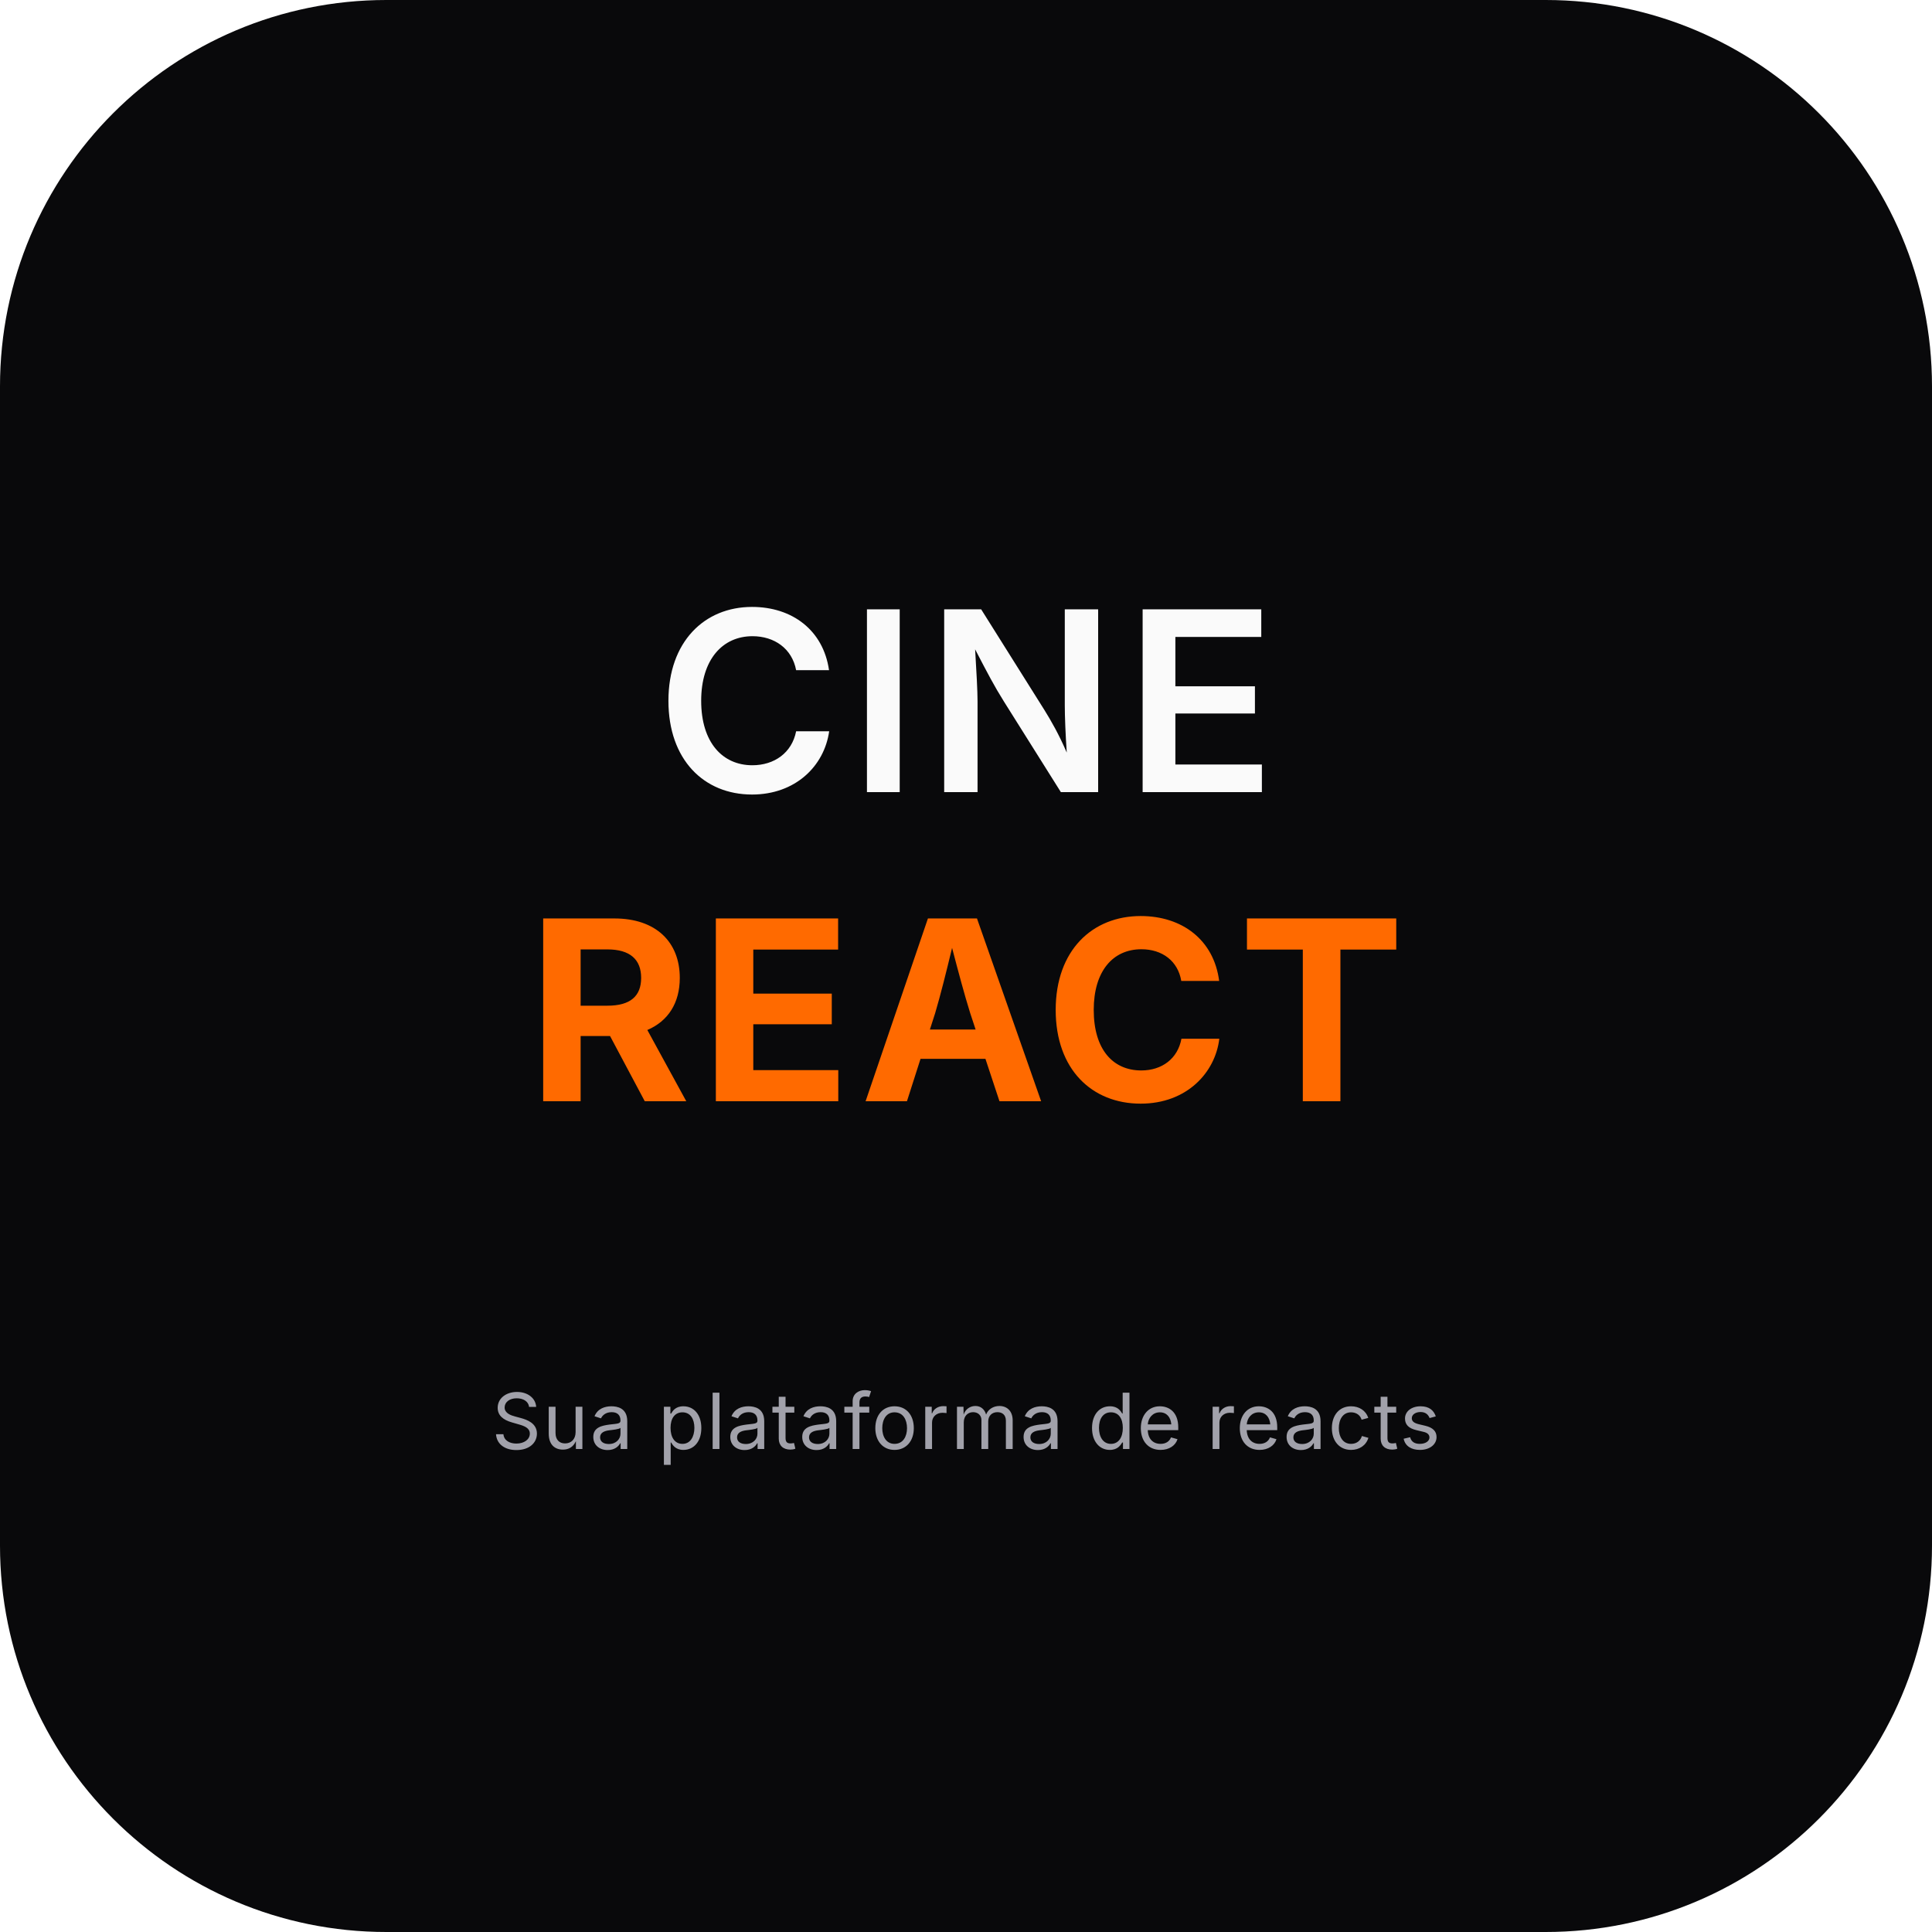
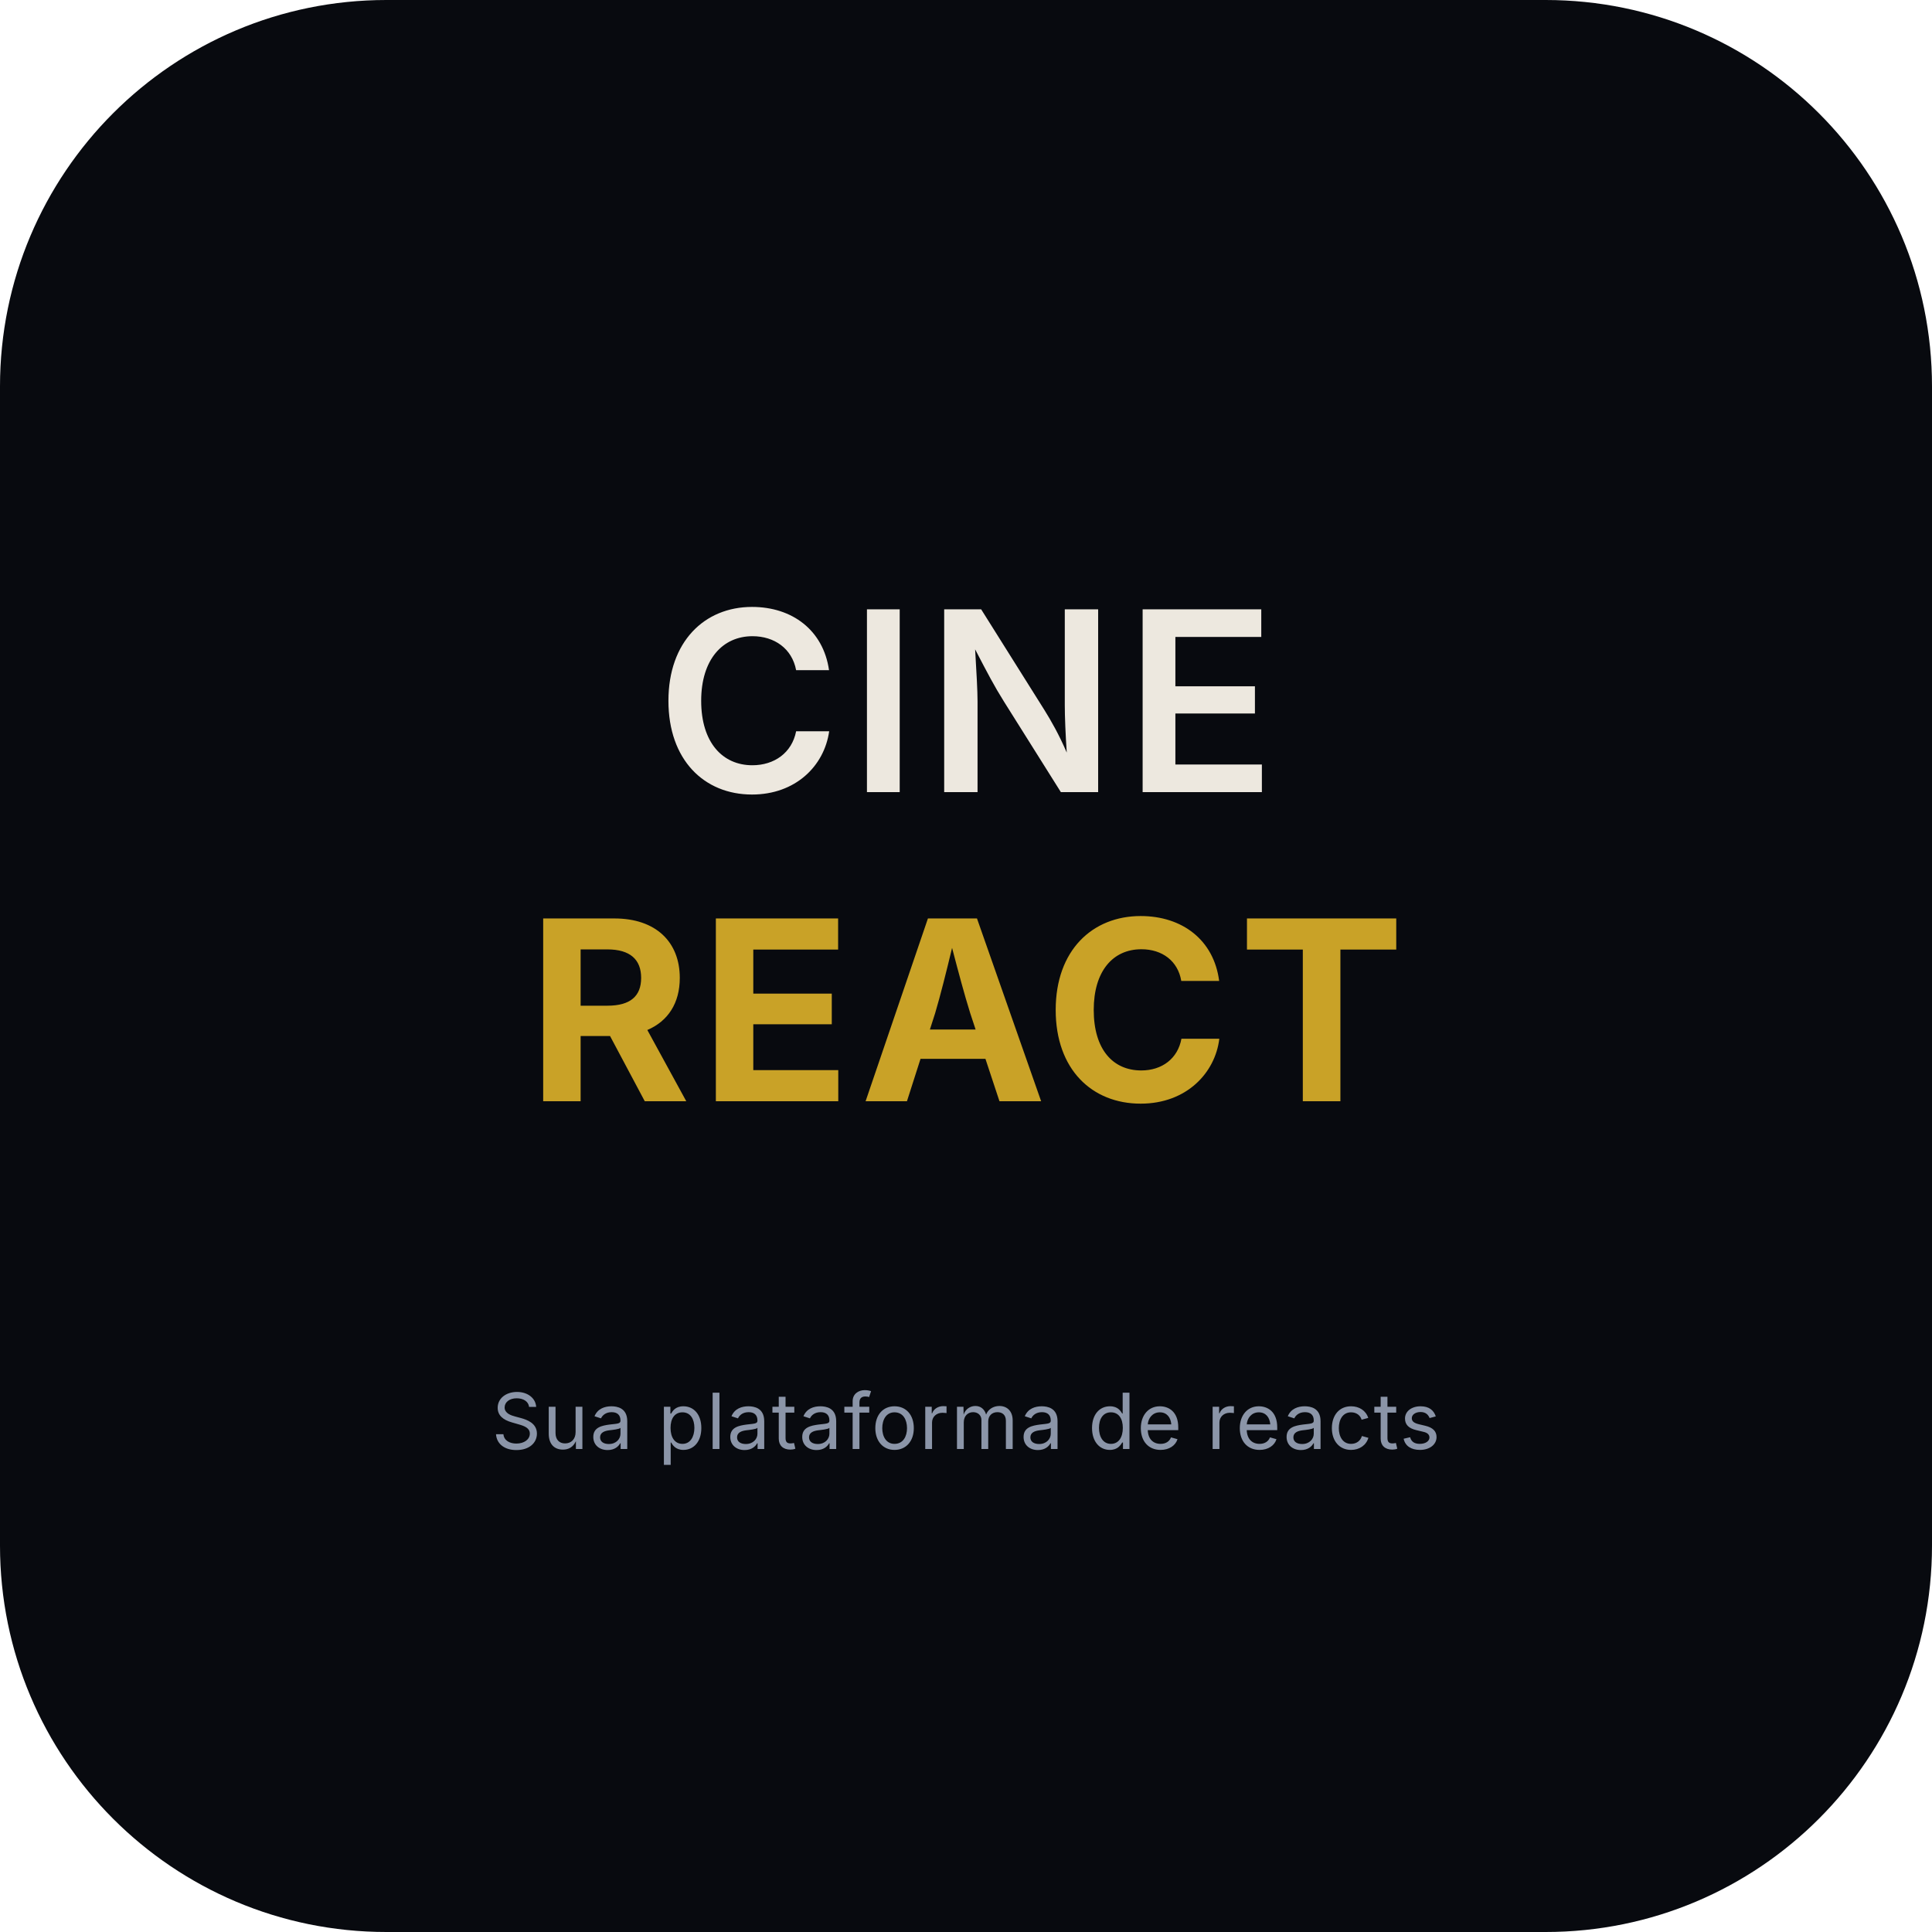
<svg xmlns="http://www.w3.org/2000/svg" viewBox="0 0 200 200" width="512" height="512">
-   <rect width="200" height="200" rx="40" fill="#09090b" />
-   <text x="100" y="82" text-anchor="middle" font-family="Plus Jakarta Sans, Inter, Arial, sans-serif" font-weight="600" font-size="26" fill="#fafafa" letter-spacing="0.8">CINE</text>
-   <text x="100" y="114" text-anchor="middle" font-family="Plus Jakarta Sans, Inter, Arial, sans-serif" font-weight="700" font-size="26" fill="#ff6a00" letter-spacing="0.8">REACT</text>
-   <text x="100" y="150" text-anchor="middle" font-family="Inter, Arial, sans-serif" font-weight="400" font-size="8" fill="#a1a1aa" letter-spacing="0.15">Sua plataforma de reacts</text>
+   <rect width="200" height="200" rx="40" fill="#080a0f" />
+   <text x="100" y="82" text-anchor="middle" font-family="Plus Jakarta Sans, Inter, Arial, sans-serif" font-weight="600" font-size="26" fill="#ede8df" letter-spacing="0.8">CINE</text>
+   <text x="100" y="114" text-anchor="middle" font-family="Plus Jakarta Sans, Inter, Arial, sans-serif" font-weight="700" font-size="26" fill="#c9a227" letter-spacing="0.8">REACT</text>
+   <text x="100" y="150" text-anchor="middle" font-family="Inter, Arial, sans-serif" font-weight="400" font-size="8" fill="#8b95a8" letter-spacing="0.15">Sua plataforma de reacts</text>
</svg>
